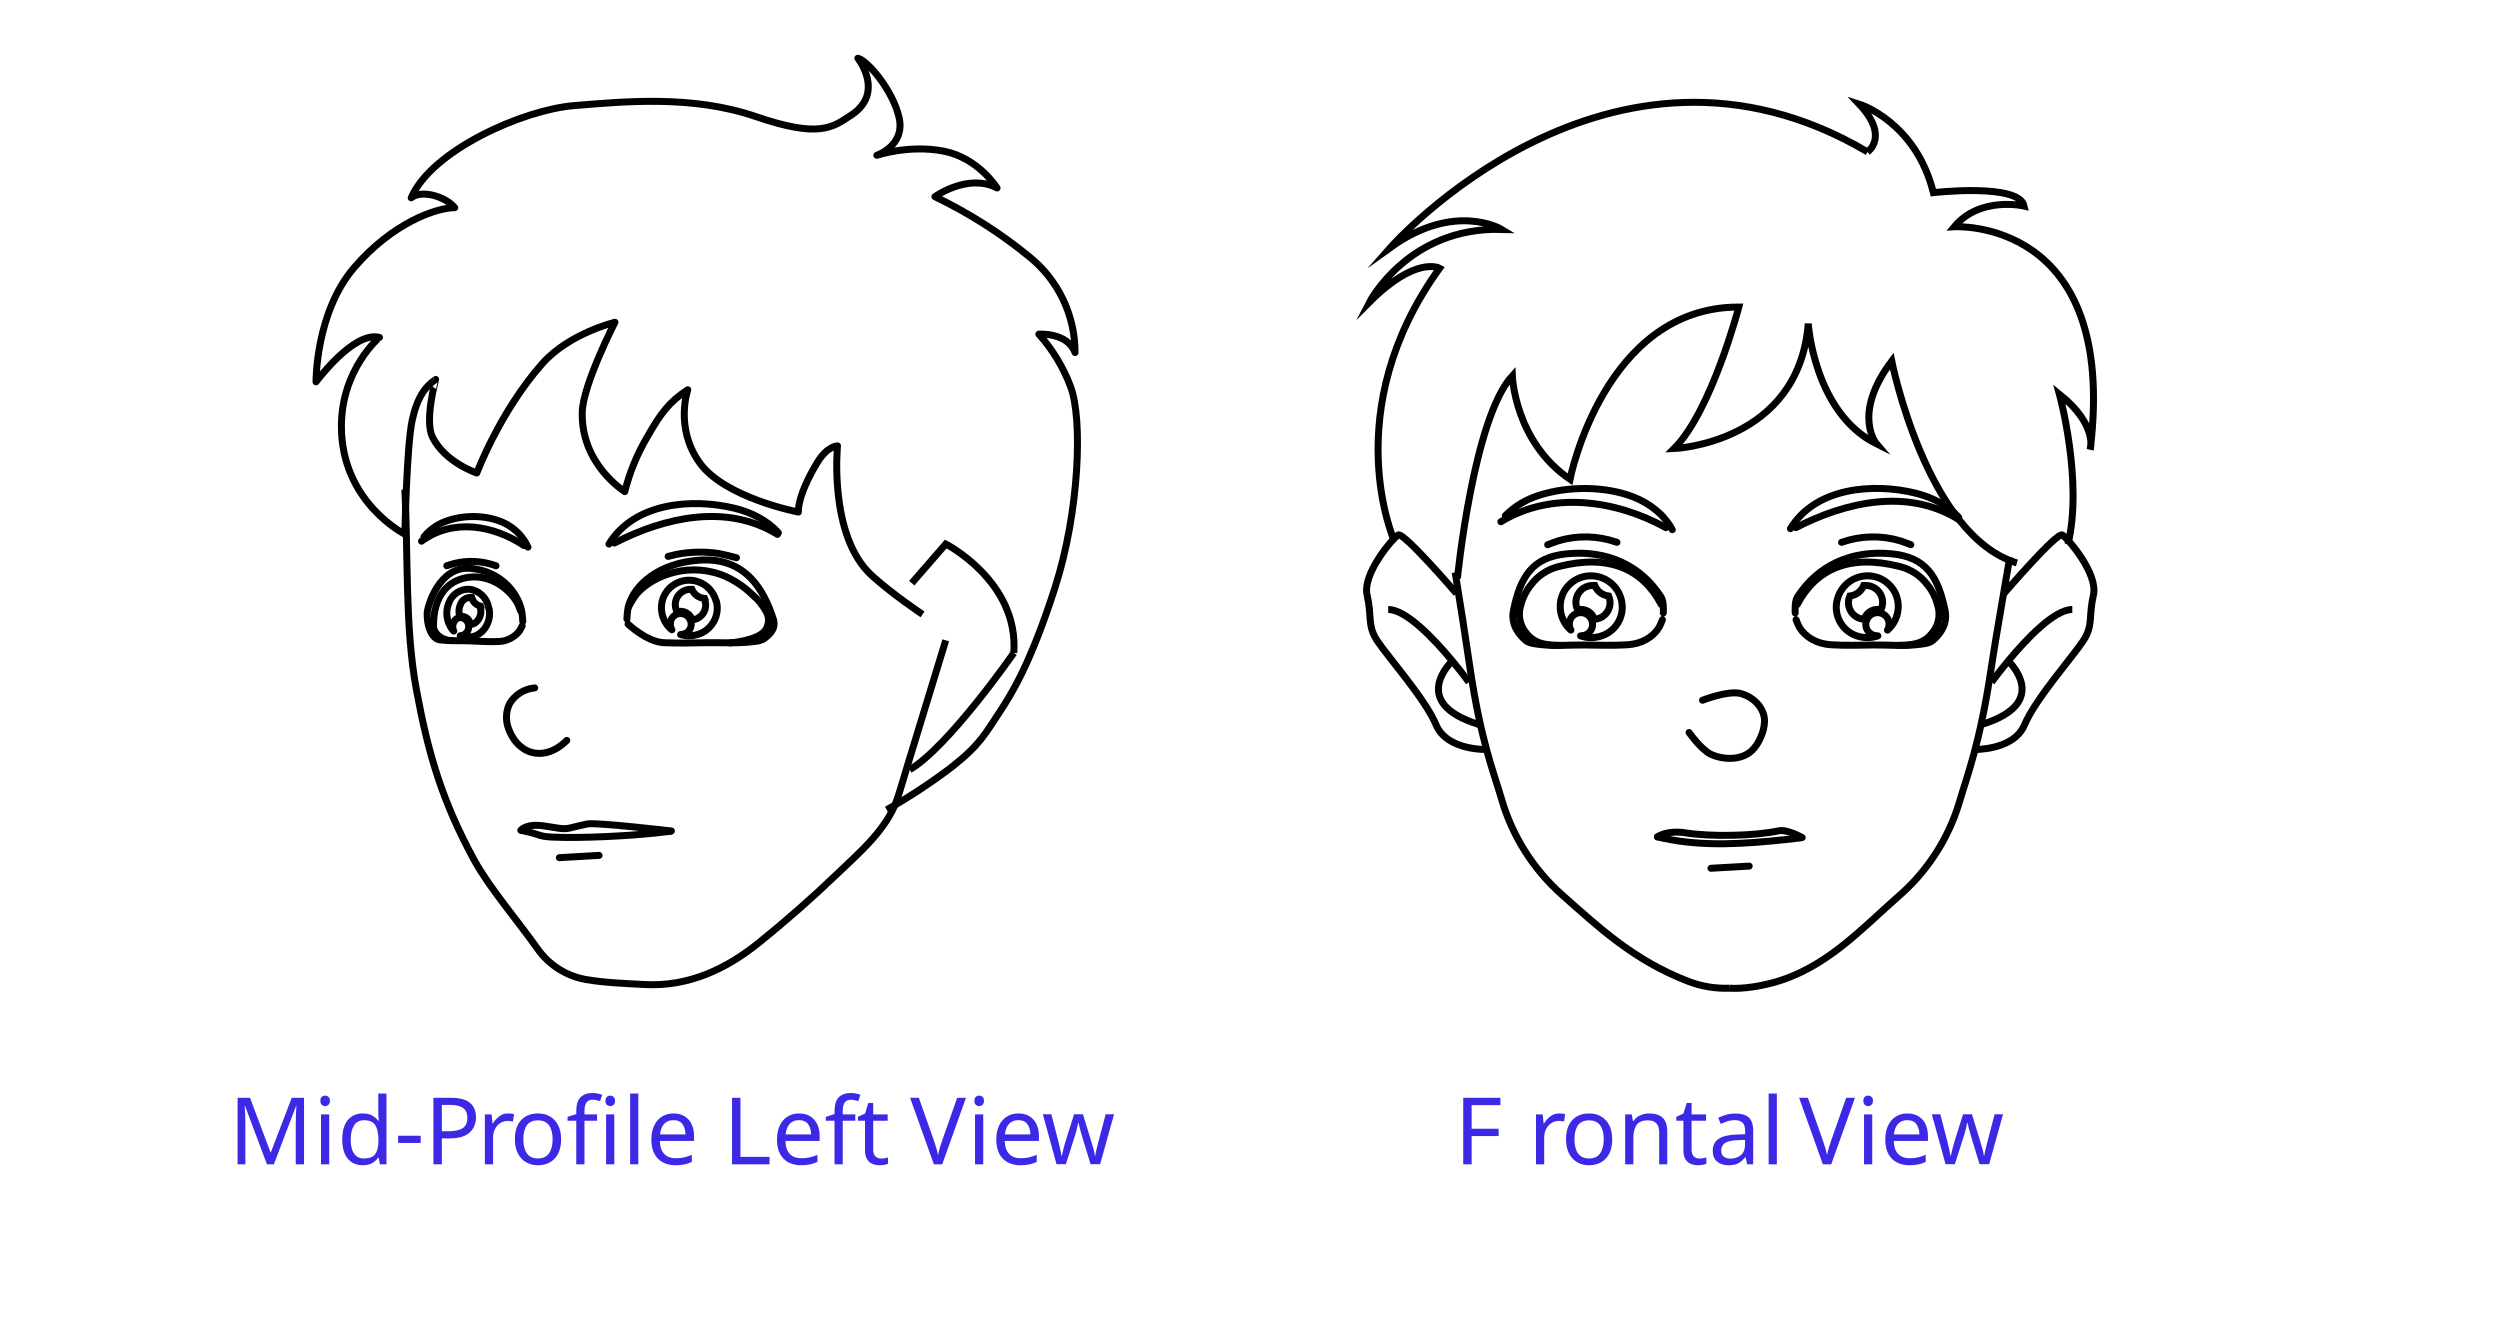
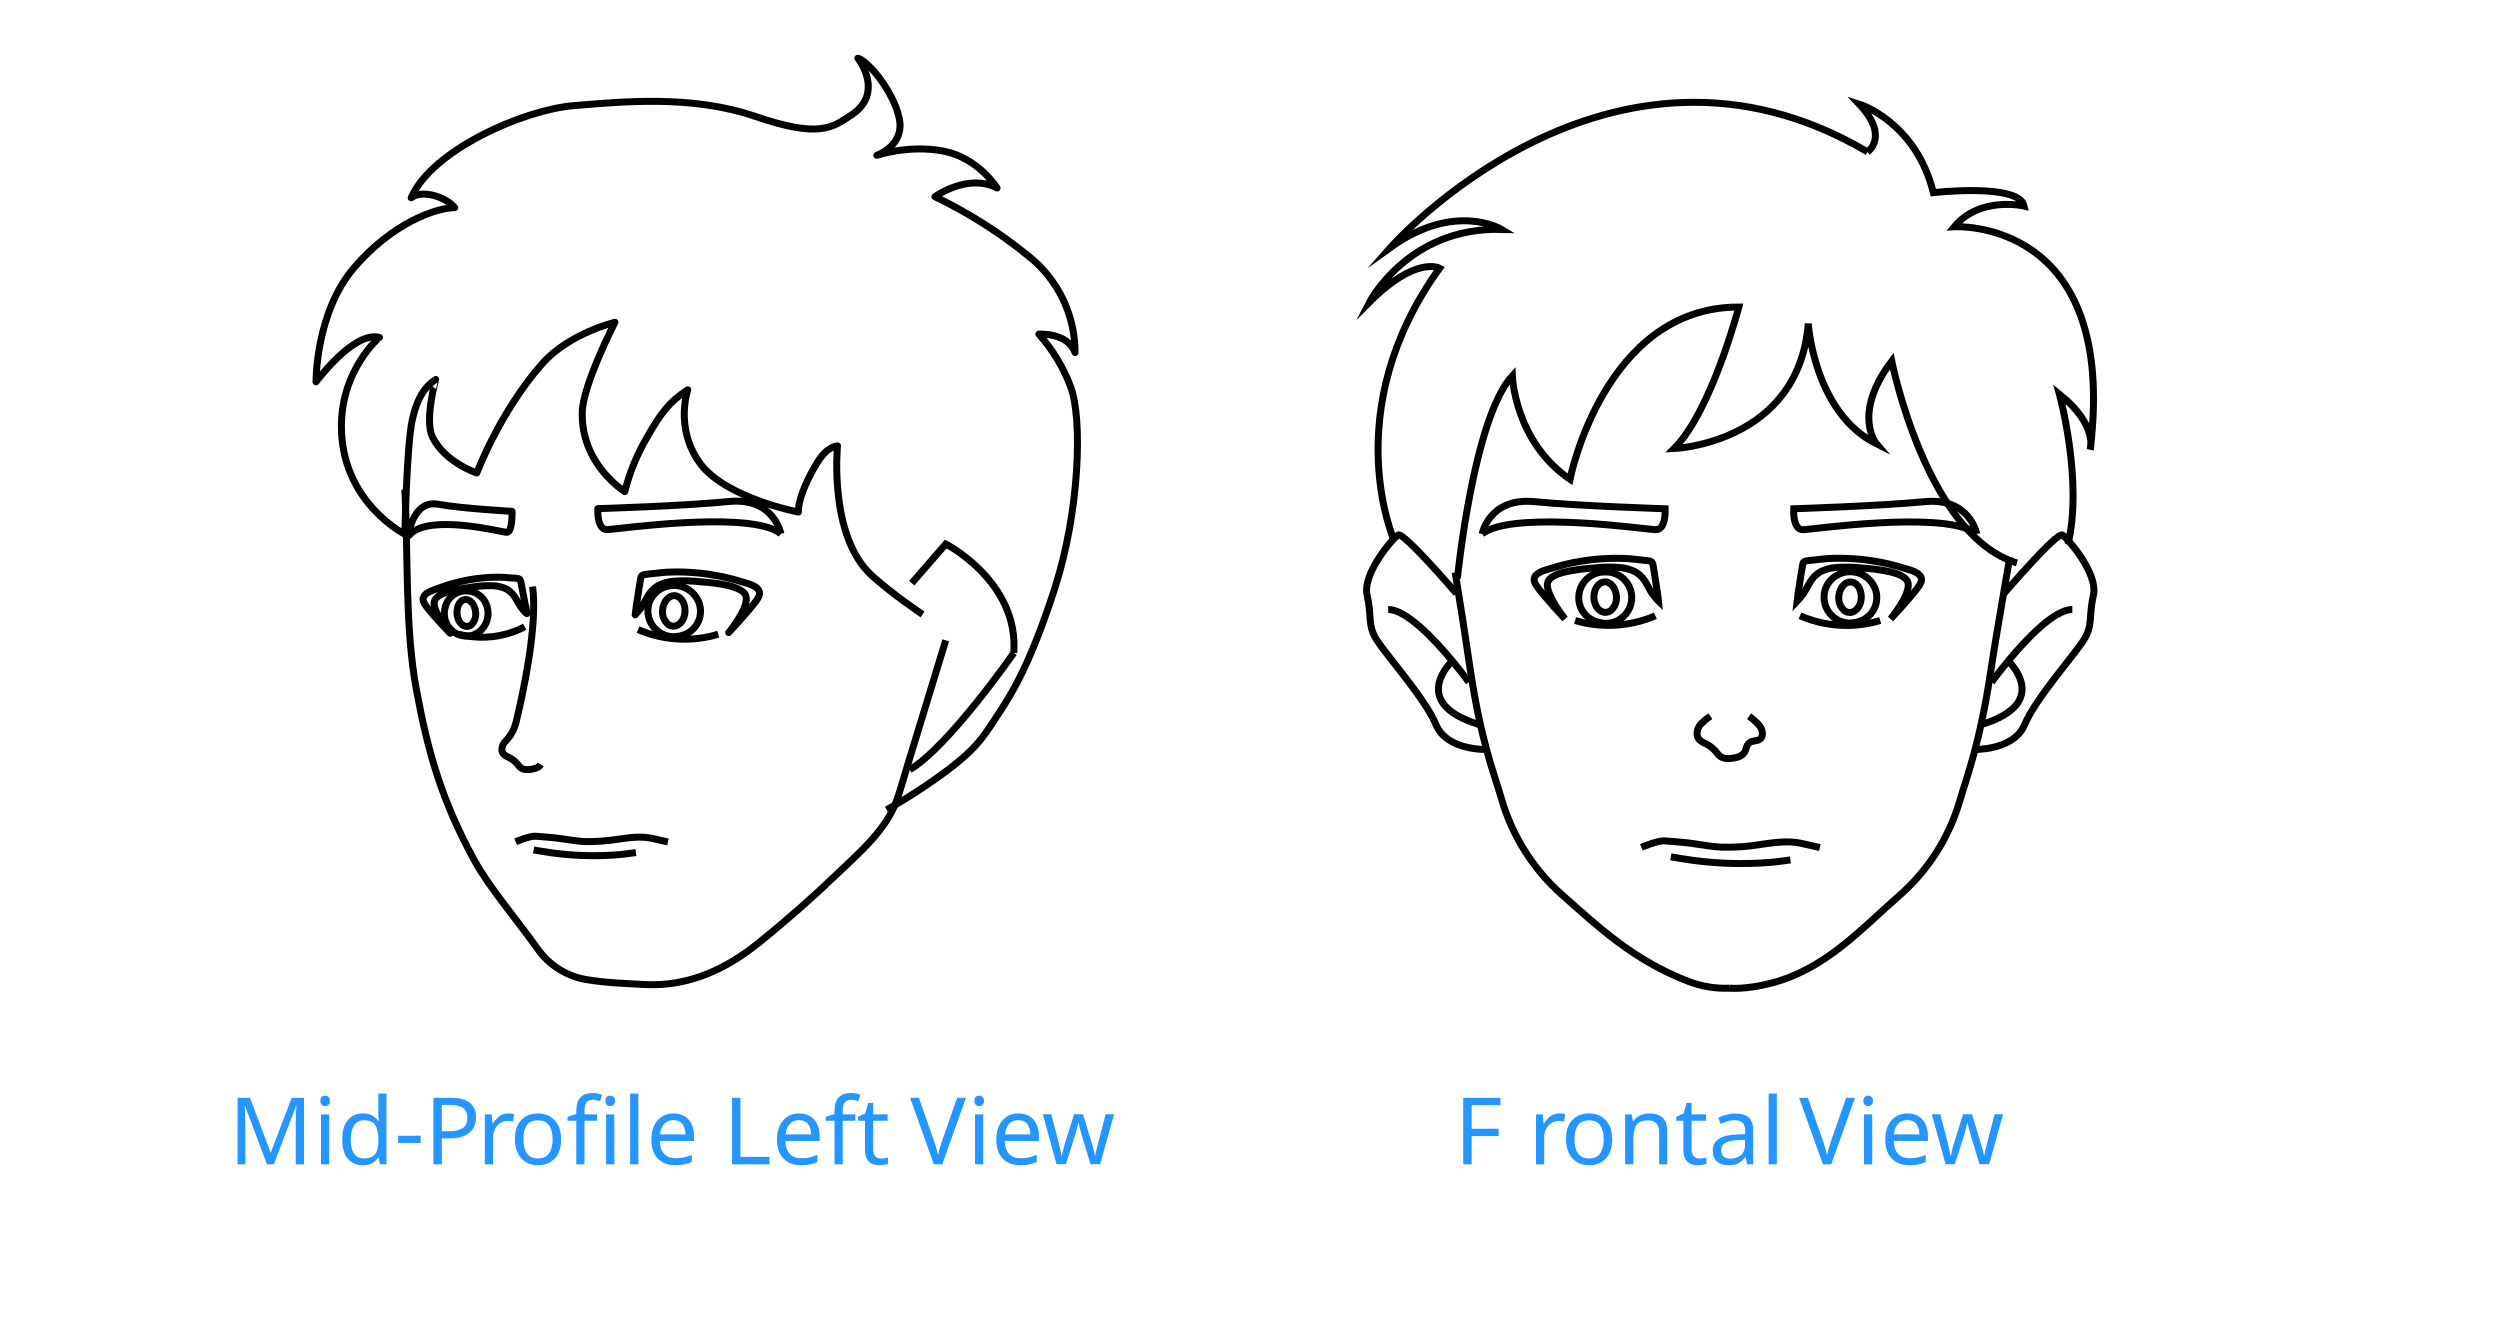
<svg xmlns="http://www.w3.org/2000/svg" viewBox="0 0 966 510">
  <defs>
-     <style>.cls-1,.cls-2,.cls-3,.cls-4{fill:none;stroke:#000;stroke-width:2.7px;}.cls-1,.cls-3{stroke-linejoin:round;}.cls-2,.cls-4{stroke-miterlimit:10;}.cls-3,.cls-4{stroke-linecap:round;}.cls-5{font-size:36px;fill:#3c29e6;font-family:Avenir-Medium, Avenir;}.cls-6{letter-spacing:-0.02em;}.cls-7{letter-spacing:-0.02em;}</style>
+     <style>.cls-1,.cls-2{fill:none;stroke:#000;stroke-width:2.7px;}.cls-1{stroke-linejoin:round;}.cls-2{stroke-miterlimit:10;}.cls-3{font-size:36px;fill:#2595ff;font-family:Avenir-Medium, Avenir;}.cls-4{letter-spacing:-0.02em;}.cls-5{letter-spacing:-0.02em;}</style>
  </defs>
  <g id="图层_6" data-name="图层 6">
    <path id="hair" class="cls-1" d="M342.63,312.9a219.45,219.45,0,0,0,25-16.43c11.2-8.78,13.24-13.26,18.4-21s12.43-19.74,21.69-48.63,10.77-64.92,5.91-77.55a64,64,0,0,0-12.23-20.17s11.1-.76,14,7.1a47.51,47.51,0,0,0-17.65-37A182.11,182.11,0,0,0,361.26,76s12.75-9.21,24-3.37c0,0-7.24-11.63-20.62-14.23S338.81,60,338.81,60s10.95-3.71,8.64-14.39S335,23.18,331.47,22.5c0,0,10.53,13.25-2.43,21.89-7.3,4.86-12.35,9.09-37,.65S241,39.25,221.7,40.82C202.29,42.41,166.78,58,158.89,76.45c3.94-3.29,13.27-.54,16.81,3.8-7.23,0-24.17,6-38.88,23.17-14.91,17.4-14.71,44.13-14.71,44.13s14.68-19.85,24.52-17.16c0-.07-14.71,12.26-14.71,34.33,0,29.42,24.52,41.68,24.52,41.68s.68-34,2.83-44c2-9.21,5.25-13.15,9.06-15.79.11-.07-4.46,15.79-1.18,22.36,4.89,9.78,17.09,13.8,17.09,13.8s8.92-23.74,25.29-42.25c10.37-11.72,28.08-16,28.08-16s-12.28,24-12.62,34.54c-.66,20.37,16.43,30.89,16.43,30.89A79.82,79.82,0,0,1,250,169c5.26-9.2,8.41-13.61,15.77-18.4,0,0-5.18,14.67,4.6,28.26s38.12,19,38.12,19-.63-5.95,7.23-19c3.94-6.58,7.89-6.58,7.89-6.58s-3.46,34.73,13.14,50c7.89,7.23,19.72,15.12,19.72,15.12" />
    <g id="face">
      <path class="cls-2" d="M156.44,189.18c1.31,25.64,0,53.24,4.44,77.23,4.72,25.49,10.11,43.38,22.37,65.95,5.64,10.4,17.13,23.86,24.44,34.23a29,29,0,0,0,18.85,11.92c7.46,1.26,15,1.51,22.54,1.91,17,.91,31.56-6,44.12-16.13q15.71-12.65,30.28-26.62c8.71-8.35,19.13-17.13,23.19-28.9,1.4-4.06,2.57-8.38,3.85-12.53l14-45.81.91-3" />
      <path class="cls-2" d="M351.51,297.4c15-8.77,40.23-45.12,40.23-45.12" />
      <path class="cls-2" d="M352.3,225.33l13.15-15.12s28.26,14.46,26.29,42.07" />
-     </g>
-     <g id="eyebrow">
-       <path class="cls-3" d="M235.3,210.23c9.73-16,32.08-17.88,48.7-13.8,6.31,1.57,12.42,4.6,16.76,9.4" />
-       <path class="cls-3" d="M237.41,209.83c19.52-10.05,43.37-15.37,63-3.35" />
-       <path class="cls-3" d="M204,211.41a19.23,19.23,0,0,0-9.2-9.33c-6.83-3.22-15.9-3.22-22.87-.53a19.44,19.44,0,0,0-8.08,5.85" />
-       <path class="cls-3" d="M202.51,210.82c-12.09-7.95-27.47-10.58-39.63-1.71" />
-     </g>
-     <g id="eye2">
-       <path class="cls-4" d="M258.17,215s2.05-.53,3.11-.76a47.76,47.76,0,0,1,16.29-.38c2.23.38,7,1.65,7,1.65" />
-       <path class="cls-4" d="M242.24,239.18a29.25,29.25,0,0,1,.5-4.64c2.25-8.75,12-17,27.45-18.09,18.27-1.31,25,12.08,28.39,22.08.71,2,1.53,4.79-3.42,8.29-1.36.94-3.68,1.08-5.72,1.28-5.49.51-11.09.16-16.56.24s-10.88.25-16.34,0c-6.66-.3-13.87-7.2-13.87-7.2" />
-       <path class="cls-4" d="M242.88,234.55a31.37,31.37,0,0,1,3.26-5.23c6.62-7.32,20.88-12.54,34.57-6.42a36.33,36.33,0,0,1,10,6.9,22,22,0,0,1,5.4,6.63,6.69,6.69,0,0,1-.44,7.18c-3,4-13.56,4.81-13.56,4.81" />
-       <path class="cls-4" d="M191.65,218.62s-1.52-.53-2.29-.72a27.83,27.83,0,0,0-13.81-.19c-1,.23-2.9.9-2.9.9" />
-       <path class="cls-4" d="M202,240.12a32.42,32.42,0,0,0-.43-4.1c-1.71-7.71-8.55-15.17-19.32-16.37-12.65-1.44-17.2,14.95-17.2,17.4,0,7.36,3.14,9.95,4.53,10.12,3.77.55,7.64.33,11.42.45s7.49.42,11.29.28a10.68,10.68,0,0,0,8.48-4.16c.37-.63,1-1.9,1-1.9" />
-       <path class="cls-4" d="M201.12,236s-.64-1.74-1-2.62c-4-7.53-14.84-14-25.06-8.29-7.56,4.6-7.56,14.41-7.56,16.86s2.64,5.4,7.05,5.59" />
-       <path class="cls-2" d="M272.5,231.81c-.07-.22-.27-.65-.27-.65a1.26,1.26,0,0,0-.56,0,5.73,5.73,0,0,1-4.11-3l-.2-.44h-.5a5.87,5.87,0,0,0-5.45,3.52,6,6,0,0,0-.08,4.56,4.31,4.31,0,0,0,.27.58,7.11,7.11,0,0,1,1.36-.17,4.71,4.71,0,0,1,4.25,2.7,3.41,3.41,0,0,1,.27.65,3.58,3.58,0,0,0,.93-.19,5.74,5.74,0,0,0,4.07-7.06Z" />
-       <path class="cls-3" d="M276.56,231.86a10.75,10.75,0,0,0-20.12-1.28A11.05,11.05,0,0,0,259,242.84c.21.14.62.51.62.51s-.27-.5-.4-.79a4.53,4.53,0,0,1,.1-3.06,4,4,0,0,1,3.64-2.45,4.12,4.12,0,0,1,3.89,2.9,3.87,3.87,0,0,1-2.51,5c-.07,0-.14.07-.21.06l-1.15.18.57.16a11.28,11.28,0,0,0,5.77-.1,10.64,10.64,0,0,0,7.47-13C276.61,232.29,276.62,232.08,276.56,231.86Z" />
-       <path class="cls-2" d="M185.87,234.74c-.06-.22-.19-.58-.19-.58a2.36,2.36,0,0,0-.43-.08,4.42,4.42,0,0,1-2.83-2.8c-.06-.15-.13-.36-.13-.36a.93.93,0,0,1-.35-.09,4.19,4.19,0,0,0-4.08,2.86,6.36,6.36,0,0,0-.34,4c.06.22.19.58.19.58a6.54,6.54,0,0,1,1-.11,3.44,3.44,0,0,1,2.91,2.58c.06.22.19.58.19.58s.43-.06.65-.12c2.23-.57,3.74-3.3,3.26-6A1,1,0,0,0,185.87,234.74Z" />
-       <path class="cls-3" d="M188.79,234.83a8.5,8.5,0,0,0-7.46-7.15,8,8,0,0,0-7.78,5,10.38,10.38,0,0,0,1.29,10.65l.48.52a4.67,4.67,0,0,1-.26-.72,4.12,4.12,0,0,1,.23-2.63,3,3,0,0,1,2.91-1.9,3.58,3.58,0,0,1,.63,6.86c-.07,0-.07.07-.14.06a8,8,0,0,1-.86.12l.42.15a13.47,13.47,0,0,0,4.41.22c4.38-1.07,7.24-5.89,6.33-10.77C188.85,235.12,188.85,235.05,188.79,234.83Z" />
-     </g>
-     <g id="mouth">
-       <g id="mouse">
-         <path class="cls-4" d="M201.32,320.82s1.56.33,2.31.54c5.5,1.22,4.34,1.83,10,2.1,10.79.48,28.57-.41,39.37-1.56l6-.68" />
-         <line class="cls-4" x1="216.14" y1="331.4" x2="231.48" y2="330.52" />
-       </g>
-       <path class="cls-3" d="M201.32,320.82s1.7-2.79,9.23-1.63c10.25,1.63,6.32,1.29,16.43-.82,3.33-.68,32.44,2.72,32.44,2.72" />
-     </g>
-     <path id="nose" class="cls-4" d="M219,286.1c-4.91,4.9-10.07,5.69-13.77,4.56-4.24-1.25-7.28-5-8.73-9.12a12.25,12.25,0,0,1,.4-9.65,12.6,12.6,0,0,1,9.71-6.08" />
-     <g id="eyebrow-2" data-name="eyebrow">
-       <path class="cls-3" d="M691.82,204.28c9.66-15.94,31.86-17.77,48.39-13.72,6.26,1.57,12.34,4.57,16.65,9.34" />
-       <path class="cls-3" d="M693.91,203.88c19.39-10,43.1-15.28,62.62-3.33" />
-       <path class="cls-3" d="M646.17,204.67c-3.13-5.81-8.62-10.06-14.76-12.54-11-4.37-25.53-4.37-36.76-.72a31.61,31.61,0,0,0-13,7.84" />
-       <path class="cls-3" d="M643.69,203.88c-19.4-10.7-44.15-14.23-63.74-2.28" />
-     </g>
-     <g id="eye2-2" data-name="eye2">
-       <path class="cls-4" d="M624.79,209.56a36.58,36.58,0,0,0-22.65-.59c-1.35.41-4.11,1.51-4.11,1.51" />
-       <path class="cls-4" d="M642.7,236.85s.31-4.37-.83-6.14c-7.8-12.14-20.75-18.29-36.53-16.71-13.06,1.3-17.82,8.57-20.53,21.83-.54,2.64-.57,7,4.66,11.59,1.42,1.24,3.83,1.39,5.92,1.64,5.59.67,11.23.1,16.85.16s11,.27,16.59-.08,9.89-2.94,12.21-6.69a21.22,21.22,0,0,0,1.32-3" />
-       <path class="cls-4" d="M641.91,233.59c-7.18-13.72-20.24-19.59-39.44-14.72a19,19,0,0,0-11,7.25,19.45,19.45,0,0,0-3.75,7.49,11.37,11.37,0,0,0,.95,9.5c3.36,5.31,7.47,6.2,14.08,6.28" />
-       <path class="cls-2" d="M621.86,231.07c-.07-.27-.27-.78-.27-.78l-.63-.1a6.52,6.52,0,0,1-4.5-3.47c-.08-.16-.23-.5-.23-.5l-.54,0a6.55,6.55,0,0,0-6.14,3.72,6.64,6.64,0,0,0-.24,5c.08.24.29.7.29.7a9.8,9.8,0,0,1,1.51-.16,5.41,5.41,0,0,1,4.66,3.06c.12.25.3.78.3.78s.71-.09,1.07-.18A6.42,6.42,0,0,0,621.86,231.07Z" />
-       <path class="cls-3" d="M626.38,231.38a12.15,12.15,0,0,0-11.21-8.88A11.91,11.91,0,0,0,604,229.24a12.13,12.13,0,0,0,2.32,13.59l.68.65a8.47,8.47,0,0,1-.39-.88,4.56,4.56,0,0,1,.19-3.35,4.49,4.49,0,0,1,4.2-2.53,4.58,4.58,0,0,1,4.21,3.34,4.38,4.38,0,0,1-3.22,5.49,8.73,8.73,0,0,1-1.26.15l.63.21a12.07,12.07,0,0,0,6.44.1A11.67,11.67,0,0,0,626.38,231.38Z" />
-       <path class="cls-4" d="M711.58,209.56a36.58,36.58,0,0,1,22.65-.59c1.35.41,4.1,1.51,4.1,1.51" />
-       <path class="cls-4" d="M693.67,236.85s-.32-4.37.82-6.14c7.8-12.14,20.75-18.29,36.54-16.71,13.06,1.3,17.81,8.57,20.53,21.83.54,2.64.57,7-4.66,11.59-1.42,1.24-3.84,1.39-5.92,1.64-5.59.67-11.24.1-16.85.16s-11,.27-16.59-.08-9.89-2.94-12.22-6.69a22.55,22.55,0,0,1-1.32-3" />
-       <path class="cls-4" d="M694.46,233.59c7.18-13.72,20.24-19.59,39.43-14.72a19.07,19.07,0,0,1,11,7.25,19.45,19.45,0,0,1,3.75,7.49,11.37,11.37,0,0,1-1,9.5c-3.35,5.31-7.47,6.2-14.07,6.28" />
-       <path class="cls-2" d="M714.5,231.07c.08-.27.28-.78.28-.78l.63-.1a6.54,6.54,0,0,0,4.5-3.47c.08-.16.23-.5.23-.5l.53,0a6.57,6.57,0,0,1,6.15,3.72,6.69,6.69,0,0,1,.24,5c-.08.24-.3.7-.3.7a9.62,9.62,0,0,0-1.5-.16,5.41,5.41,0,0,0-4.66,3.06c-.12.25-.3.78-.3.78s-.71-.09-1.08-.18A6.43,6.43,0,0,1,714.5,231.07Z" />
-       <path class="cls-3" d="M710,231.38a12.14,12.14,0,0,1,11.2-8.88,11.9,11.9,0,0,1,11.16,6.74A12.13,12.13,0,0,1,730,242.83l-.68.65a7.84,7.84,0,0,0,.4-.88,4.56,4.56,0,0,0-.2-3.35,4.47,4.47,0,0,0-4.19-2.53,4.56,4.56,0,0,0-4.21,3.34,4.37,4.37,0,0,0,3.22,5.49,8.58,8.58,0,0,0,1.26.15l-.63.21a12.07,12.07,0,0,1-6.44.1A11.65,11.65,0,0,1,710,231.38Z" />
-     </g>
-     <path id="nose-2" data-name="nose" class="cls-4" d="M657.86,270.58s9.72-3.85,14.64-2.62,9.32,5.5,9.32,10.7a15.86,15.86,0,0,1-1.51,6.25,15.44,15.44,0,0,1-3.41,5.15c-4.08,3.79-10.93,3.6-15.74,1.43-3.73-1.67-8.5-8.45-8.5-8.45" />
-     <g id="mouth-2" data-name="mouth">
-       <g id="mouse-2" data-name="mouse">
-         <path class="cls-4" d="M640.42,323.36l2.25.53c15.5,3.35,31.6,2.18,47.47.5l5.71-.65" />
-         <line class="cls-4" x1="661.12" y1="335.5" x2="675.89" y2="334.66" />
-       </g>
-       <path class="cls-3" d="M640.42,323.36s3.58-2.69,10.87-1.54c9.83,1.54,26.33,1.25,36.07-.8,3.2-.65,9,2.61,9,2.61" />
    </g>
    <path class="cls-2" d="M668.31,381.83s6.25.65,16.3-2c20.61-5.36,34.63-20.9,48.76-33.31A77.45,77.45,0,0,0,757.09,310c3.07-10.45,8-22.85,12.28-51.59,2-13.34,4.79-28.51,7.21-43.1" />
    <path class="cls-2" d="M668.4,381.83a39.86,39.86,0,0,1-16-2.62c-21.16-8.13-34.62-20.89-48.66-33.3a78.79,78.79,0,0,1-23.56-37.22c-3.06-10.45-7.94-22.21-12.22-50.94-2.12-14.24-3.17-21.1-5.68-36.57" />
    <g id="ear">
      <path class="cls-2" d="M774.34,229.32s20.47-23.86,22.55-22.61,13.92,15,12,23.26,0,11.58-3.85,17.53S786.52,270,782.27,280.09s-19.83,9.51-19.83,9.51" />
      <path class="cls-2" d="M769.53,263.61s2.69-3.73,6.64-8.47c6.88-8.27,17.6-19.62,24.57-19.63" />
      <path class="cls-2" d="M775.85,255.26s17.6,16.24-10.31,24.74" />
    </g>
    <g id="ear-2" data-name="ear">
      <path class="cls-2" d="M562.79,229.32s-20.47-23.86-22.54-22.61-13.93,15-12,23.26,0,11.58,3.85,17.53,18.57,22.46,22.81,32.59,19.84,9.51,19.84,9.51" />
      <path class="cls-2" d="M567.6,263.61s-2.69-3.73-6.63-8.47c-6.89-8.27-17.61-19.62-24.57-19.63" />
      <path class="cls-2" d="M561.28,255.26S543.69,271.5,571.59,280" />
    </g>
    <g id="hair-2" data-name="hair">
      <path id="hair-3" data-name="hair" class="cls-2" d="M538.76,209s-22.41-50.08,17.49-105.36c0,0-9-5-27,13,0,0,15-29,51-28,0,0-18-11-43,7,0,0,84.45-95.91,184.4-36.94" />
      <path id="hair-4" data-name="hair" class="cls-2" d="M721.66,58.67s8.57-5.93-3.29-18.45c0,0,21.81,6.71,28.69,34.22,0,0,33.07-3.82,35.07,5.18,0,0-17-4-27,8,0,0,63.47-3.84,52.54,86.05,0,0,3.08-9.38-11.92-21.37,0,0,9.23,33.6,3.3,58" />
      <path id="hair-5" data-name="hair" class="cls-2" d="M563.14,223.46s6.18-61.94,21.22-78.26c0,0,.88,25.39,22.28,40,0,0,13.18-66.56,65.24-66.56,0,0-10.54,40.2-25,54.69,0,0,48.11-2,51.83-48.28,0,0,2.21,34.44,26.4,46.48,0,0-9.72-11.35,5.85-32,0,0,13.45,67.45,48.38,78" />
    </g>
-     <text class="cls-5" transform="translate(88.32 449.89)">Mid-P<tspan class="cls-6" x="95.97" y="0">r</tspan>
+     <text class="cls-3" transform="translate(88.32 449.89)">Mid-P<tspan class="cls-4" x="95.97" y="0">r</tspan>
      <tspan x="108.65" y="0">ofile Left </tspan>
-       <tspan class="cls-7" x="263.34" y="0">V</tspan>
+       <tspan class="cls-5" x="263.34" y="0">V</tspan>
      <tspan x="285.37" y="0" xml:space="preserve">iew              F</tspan>
-       <tspan class="cls-7" x="502.12" y="0">r</tspan>
+       <tspan class="cls-5" x="502.12" y="0">r</tspan>
      <tspan x="514.8" y="0">ontal </tspan>
-       <tspan class="cls-7" x="606.85" y="0">V</tspan>
+       <tspan class="cls-5" x="606.85" y="0">V</tspan>
      <tspan x="628.88" y="0">iew</tspan>
    </text>
+     <g id="brow">
+       <path class="cls-2" d="M763.83,206.28a12.36,12.36,0,0,0-1.46-.95c-14-7.71-61.41-.84-65.55-.65-4.31.19-3.73-8.09-3.73-8.09s33.15-1.06,50.59-2.75,20.15,12.46,20.15,12.46" />
+       <g id="brow-2">
+         <path class="cls-2" d="M572.7,206.28a12.86,12.86,0,0,1,1.45-.95c14-7.71,61.42-.84,65.56-.65s3.72-8.09,3.72-8.09-33.15-1.06-50.59-2.75S572.7,206.3,572.7,206.3" />
+       </g>
+     </g>
+     <path id="nose" class="cls-2" d="M675.86,276.73a31.42,31.42,0,0,1,3.43,3,5.52,5.52,0,0,1,1.72,4,2.64,2.64,0,0,1-.75,1.72c-1.17,1.1-3.1.55-4.33,1.58s-1.1,2.48-1.86,3.65c-1,1.65-3.09,2.13-5,2.34-2.2.27-3.85.06-5.29-1.65a12.86,12.86,0,0,0-4.47-3.92c-1.72-.76-3.44-1.65-3.58-3.72a5.44,5.44,0,0,1,1.52-4,23.89,23.89,0,0,1,3.64-3" />
+     <g id="eye2">
+       <path class="cls-2" d="M694.42,232.26s.27-2.33.41-3.37.35-2.26.55-3.43c.35-2.27.69-4.61,1.1-6.88.14-1,.21-1.58,1.51-1.85,1-.21,2-.21,3-.35,1.72-.2,3.44-.41,5.23-.55a84.42,84.42,0,0,1,18.63,1.1,77.61,77.61,0,0,1,10.65,2.55c2.48.75,6,1.51,6.81,3.64.48,1.24-.28,2.61-1.17,3.78-3.09,4.26-10.59,12.24-10.59,12.24s7-8.53,6.81-13.2c-.07-2.89-3.71-4.13-6.88-4.95A65.72,65.72,0,0,0,720,219.54a53.54,53.54,0,0,0-10.51-.27,16,16,0,0,0-6.33,1.79,12,12,0,0,0-4.26,4.74c-.76,1.24-1.31,2.54-2.2,3.78-.42.62-1,1.17-1.45,1.79C695,231.64,694.42,232.26,694.42,232.26Z" />
+       <path class="cls-2" d="M726.52,239.76s-1.64.48-2.47.68a45.35,45.35,0,0,1-26.74-1.78c-.62-.28-1.79-.76-1.79-.76" />
+       <path class="cls-2" d="M710.51,230.48a6.46,6.46,0,0,0,2.26,5.56c3.24,2.14,7.09-1.58,6.33-6.6-.41-3.09-2.68-5.08-5-4.46-.07,0-.14.06-.21.06C712.09,225.73,710.71,227.93,710.51,230.48Z" />
+       <path class="cls-2" d="M715.25,220.92a10.2,10.2,0,0,0-9.49,5.57,10,10,0,0,0,11.76,13.89,9.68,9.68,0,0,0,7.29-12.17A10.32,10.32,0,0,0,715.25,220.92Z" />
+       <g id="eye2-2" data-name="eye2">
+         <path class="cls-2" d="M640,231.37c-.48-.62-1-1.17-1.45-1.79-.89-1.24-1.44-2.54-2.2-3.78a11.56,11.56,0,0,0-4.26-4.74,17,17,0,0,0-6.32-1.79,49.36,49.36,0,0,0-10.52.27A65.88,65.88,0,0,0,604.77,221c-3.16.75-6.81,2.06-6.88,4.95-.07,4.6,6.81,13.2,6.81,13.2s-7.49-8-10.59-12.24c-.89-1.17-1.65-2.54-1.17-3.78.83-2.13,4.33-2.89,6.81-3.64a77.75,77.75,0,0,1,10.66-2.55,84.85,84.85,0,0,1,18.63-1.1c1.78.14,3.5.35,5.22.55,1,.14,2,.14,3,.35,1.3.27,1.37,1,1.51,1.85.41,2.27.76,4.61,1.1,6.88.21,1.17.34,2.27.55,3.43s.41,3.37.41,3.37S640.17,231.64,640,231.37Z" />
+         <path class="cls-2" d="M639.62,237.9s-1.16.55-1.78.76a46,46,0,0,1-26.75,1.78c-.82-.2-2.47-.68-2.47-.68" />
+         <path class="cls-2" d="M621.2,225c-.07,0-.14-.06-.21-.06-2.26-.62-4.53,1.37-5,4.46-.75,5,3,8.74,6.33,6.6a6.47,6.47,0,0,0,2.27-5.56C624.43,227.93,623.06,225.66,621.2,225Z" />
+         <path class="cls-2" d="M610.41,228.27a9.69,9.69,0,0,0,7.28,12.17A9.94,9.94,0,1,0,620,221,9.9,9.9,0,0,0,610.41,228.27Z" />
+       </g>
+     </g>
+     <g id="mouth">
+       <path class="cls-2" d="M634.24,327.4s6.36-2.71,9.1-2.48c3.54.29,7.09.5,10.59,1,3.73.52,7.41,1.23,11.24,1.43a79.43,79.43,0,0,0,15.36-1.09c5.05-.72,10.42-1.5,15.46-.4l7.19,1.64" />
+       <path class="cls-2" d="M645.59,331.08s2.55.44,3.83.64a139.39,139.39,0,0,0,36.08,1.38c2.11-.22,6.33-.83,6.33-.83" />
+     </g>
+     <g id="brow-2-2" data-name="brow">
+       <path class="cls-1" d="M301.74,206.27a12.88,12.88,0,0,0-1.44-1c-14-7.7-61.39-.82-65.59-.62s-3.71-8.11-3.71-8.11,33.14-1,50.6-2.75,20.14,12.44,20.14,12.44" />
+       <g id="brow-2-3" data-name="brow-2">
+         <path class="cls-1" d="M157.71,207.31s.55-.69.83-1c7.9-7.7,34.85-.82,37.19-.61s2.13-8.12,2.13-8.12-18.77-1-28.67-2.75-11.48,12.52-11.48,12.45" />
+       </g>
+     </g>
+     <path id="nose-2" data-name="nose" class="cls-1" d="M208.93,295.39c-.82,1.38-2.54,1.72-4.12,1.93-1.79.2-3.17.07-4.33-1.38a9.69,9.69,0,0,0-3.65-3.16c-1.37-.62-2.82-1.37-2.89-3a4.54,4.54,0,0,1,1.24-3.24l.21-.2a15.58,15.58,0,0,0,4-7.22c2.69-11,8.46-37.61,6.4-52.46" />
+     <g id="eye2-3" data-name="eye2">
+       <path class="cls-1" d="M245.44,237.56s.27-2.34.41-3.37.34-2.27.55-3.44c.34-2.27.69-4.61,1.1-6.87.14-1,.21-1.59,1.51-1.86,1-.21,2-.21,3-.35,1.72-.2,3.44-.41,5.22-.55a83.91,83.91,0,0,1,18.64,1.11,76.49,76.49,0,0,1,10.65,2.54c2.48.76,6,1.51,6.81,3.64.48,1.24-.28,2.61-1.17,3.78-3.1,4.27-10.59,12.24-10.59,12.24s7-8.52,6.81-13.2c-.07-2.89-3.72-4.12-6.88-4.95A65.87,65.87,0,0,0,271,224.84a53.63,53.63,0,0,0-10.52-.28,16.13,16.13,0,0,0-6.32,1.79,12.08,12.08,0,0,0-4.26,4.74c-.76,1.24-1.31,2.55-2.2,3.78-.42.62-1,1.17-1.45,1.79C246,236.94,245.44,237.56,245.44,237.56Z" />
+       <path class="cls-1" d="M277.54,245.05s-1.65.48-2.47.69A45.43,45.43,0,0,1,248.33,244c-.62-.28-1.79-.76-1.79-.76" />
+       <path class="cls-1" d="M256,235.77a6.5,6.5,0,0,0,2.27,5.57c3.23,2.13,7.08-1.58,6.33-6.6-.41-3.1-2.68-5.09-4.95-4.47-.07,0-.14.07-.21.07C257.61,231,256.23,233.23,256,235.77Z" />
+       <path class="cls-1" d="M260.77,226.21a10.2,10.2,0,0,0-9.49,5.57A10,10,0,0,0,263,245.67a9.68,9.68,0,0,0,7.29-12.17A10.32,10.32,0,0,0,260.77,226.21Z" />
+       <g id="eye2-4" data-name="eye2">
+         <path class="cls-1" d="M202.74,236.39c-.41-.55-.89-1-1.23-1.51-.76-1-1.31-2.21-2-3.24a10.4,10.4,0,0,0-3.71-4,13.61,13.61,0,0,0-5.29-1.31,41.5,41.5,0,0,0-8.67.62,59.78,59.78,0,0,0-8.59,1.65c-2.61.83-5.57,2.06-5.5,4.67.14,4.06,6.19,11.42,6.19,11.42s-6.53-6.74-9.28-10.45c-.76-1-1.45-2.2-1.1-3.3.61-1.93,3.43-2.75,5.5-3.51a61.37,61.37,0,0,1,8.73-2.68,64.37,64.37,0,0,1,15.4-1.72c1.51.07,2.89.14,4.33.28.82.06,1.65.06,2.47.2,1.1.21,1.17.83,1.31,1.58.41,2,.82,4.06,1.17,6.05.2,1,.34,2,.62,3s.48,2.95.48,2.95A4.81,4.81,0,0,1,202.74,236.39Z" />
+         <path class="cls-1" d="M202.74,242.16s-1,.55-1.44.76a35.71,35.71,0,0,1-22.07,2.61c-.69-.14-2.06-.48-2.06-.48" />
+         <path class="cls-1" d="M180.74,231.78c-.07,0-.13-.07-.2-.07-1.93-.48-3.71,1.38-3.92,4.13-.41,4.47,2.89,7.63,5.5,5.57a5.84,5.84,0,0,0,1.65-5C183.56,234.26,182.33,232.26,180.74,231.78Z" />
+         <path class="cls-1" d="M171.94,235.08a8.67,8.67,0,0,0,6.54,10.52c7.08,1.51,12.37-6.12,9.14-12.72a8.29,8.29,0,0,0-8.11-4.54A8.12,8.12,0,0,0,171.94,235.08Z" />
+       </g>
+     </g>
+     <g id="mouth-2" data-name="mouth">
+       <path class="cls-1" d="M199.24,325.26s5.43-2.34,7.77-2.14c3,.28,6.05.42,9,.83,3.16.41,6.32,1,9.62,1.24a76.81,76.81,0,0,0,13.13-.9c4.34-.62,8.87-1.3,13.21-.34l6.11,1.38" />
+       <path class="cls-1" d="M206.19,328.42s2.2.41,3.3.55a118.61,118.61,0,0,0,30.8,1.17c1.78-.21,5.43-.69,5.43-.69" />
+     </g>
  </g>
</svg>
